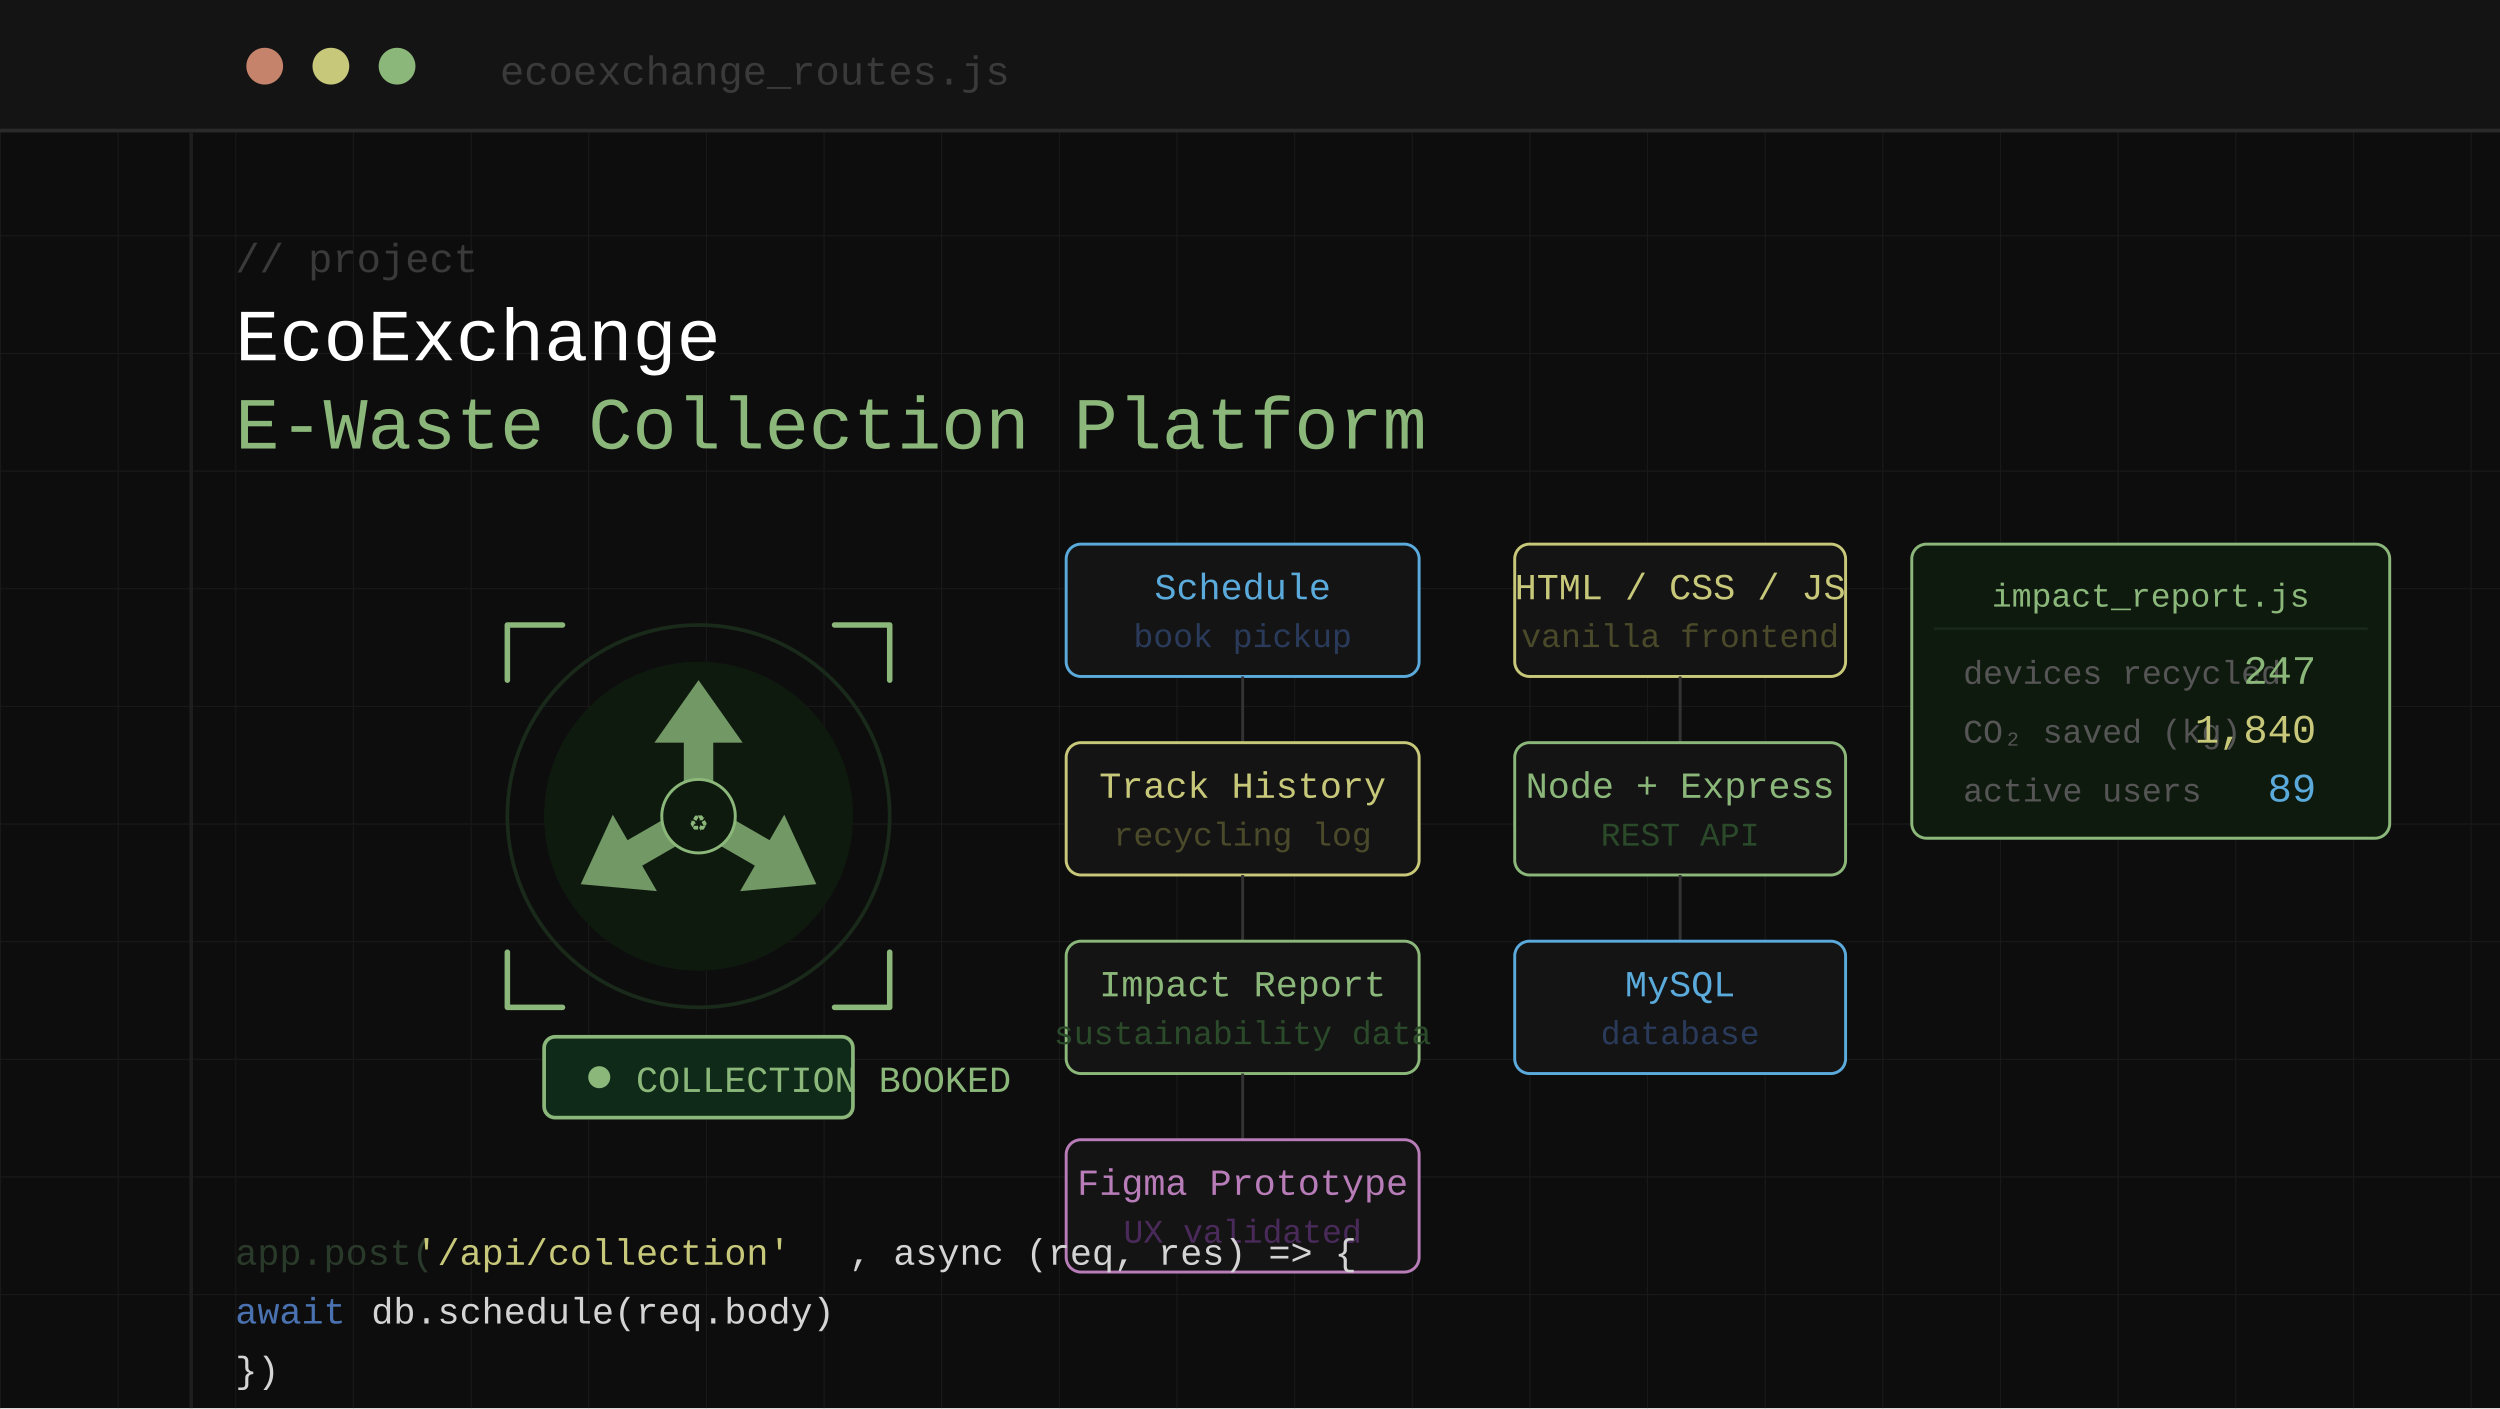
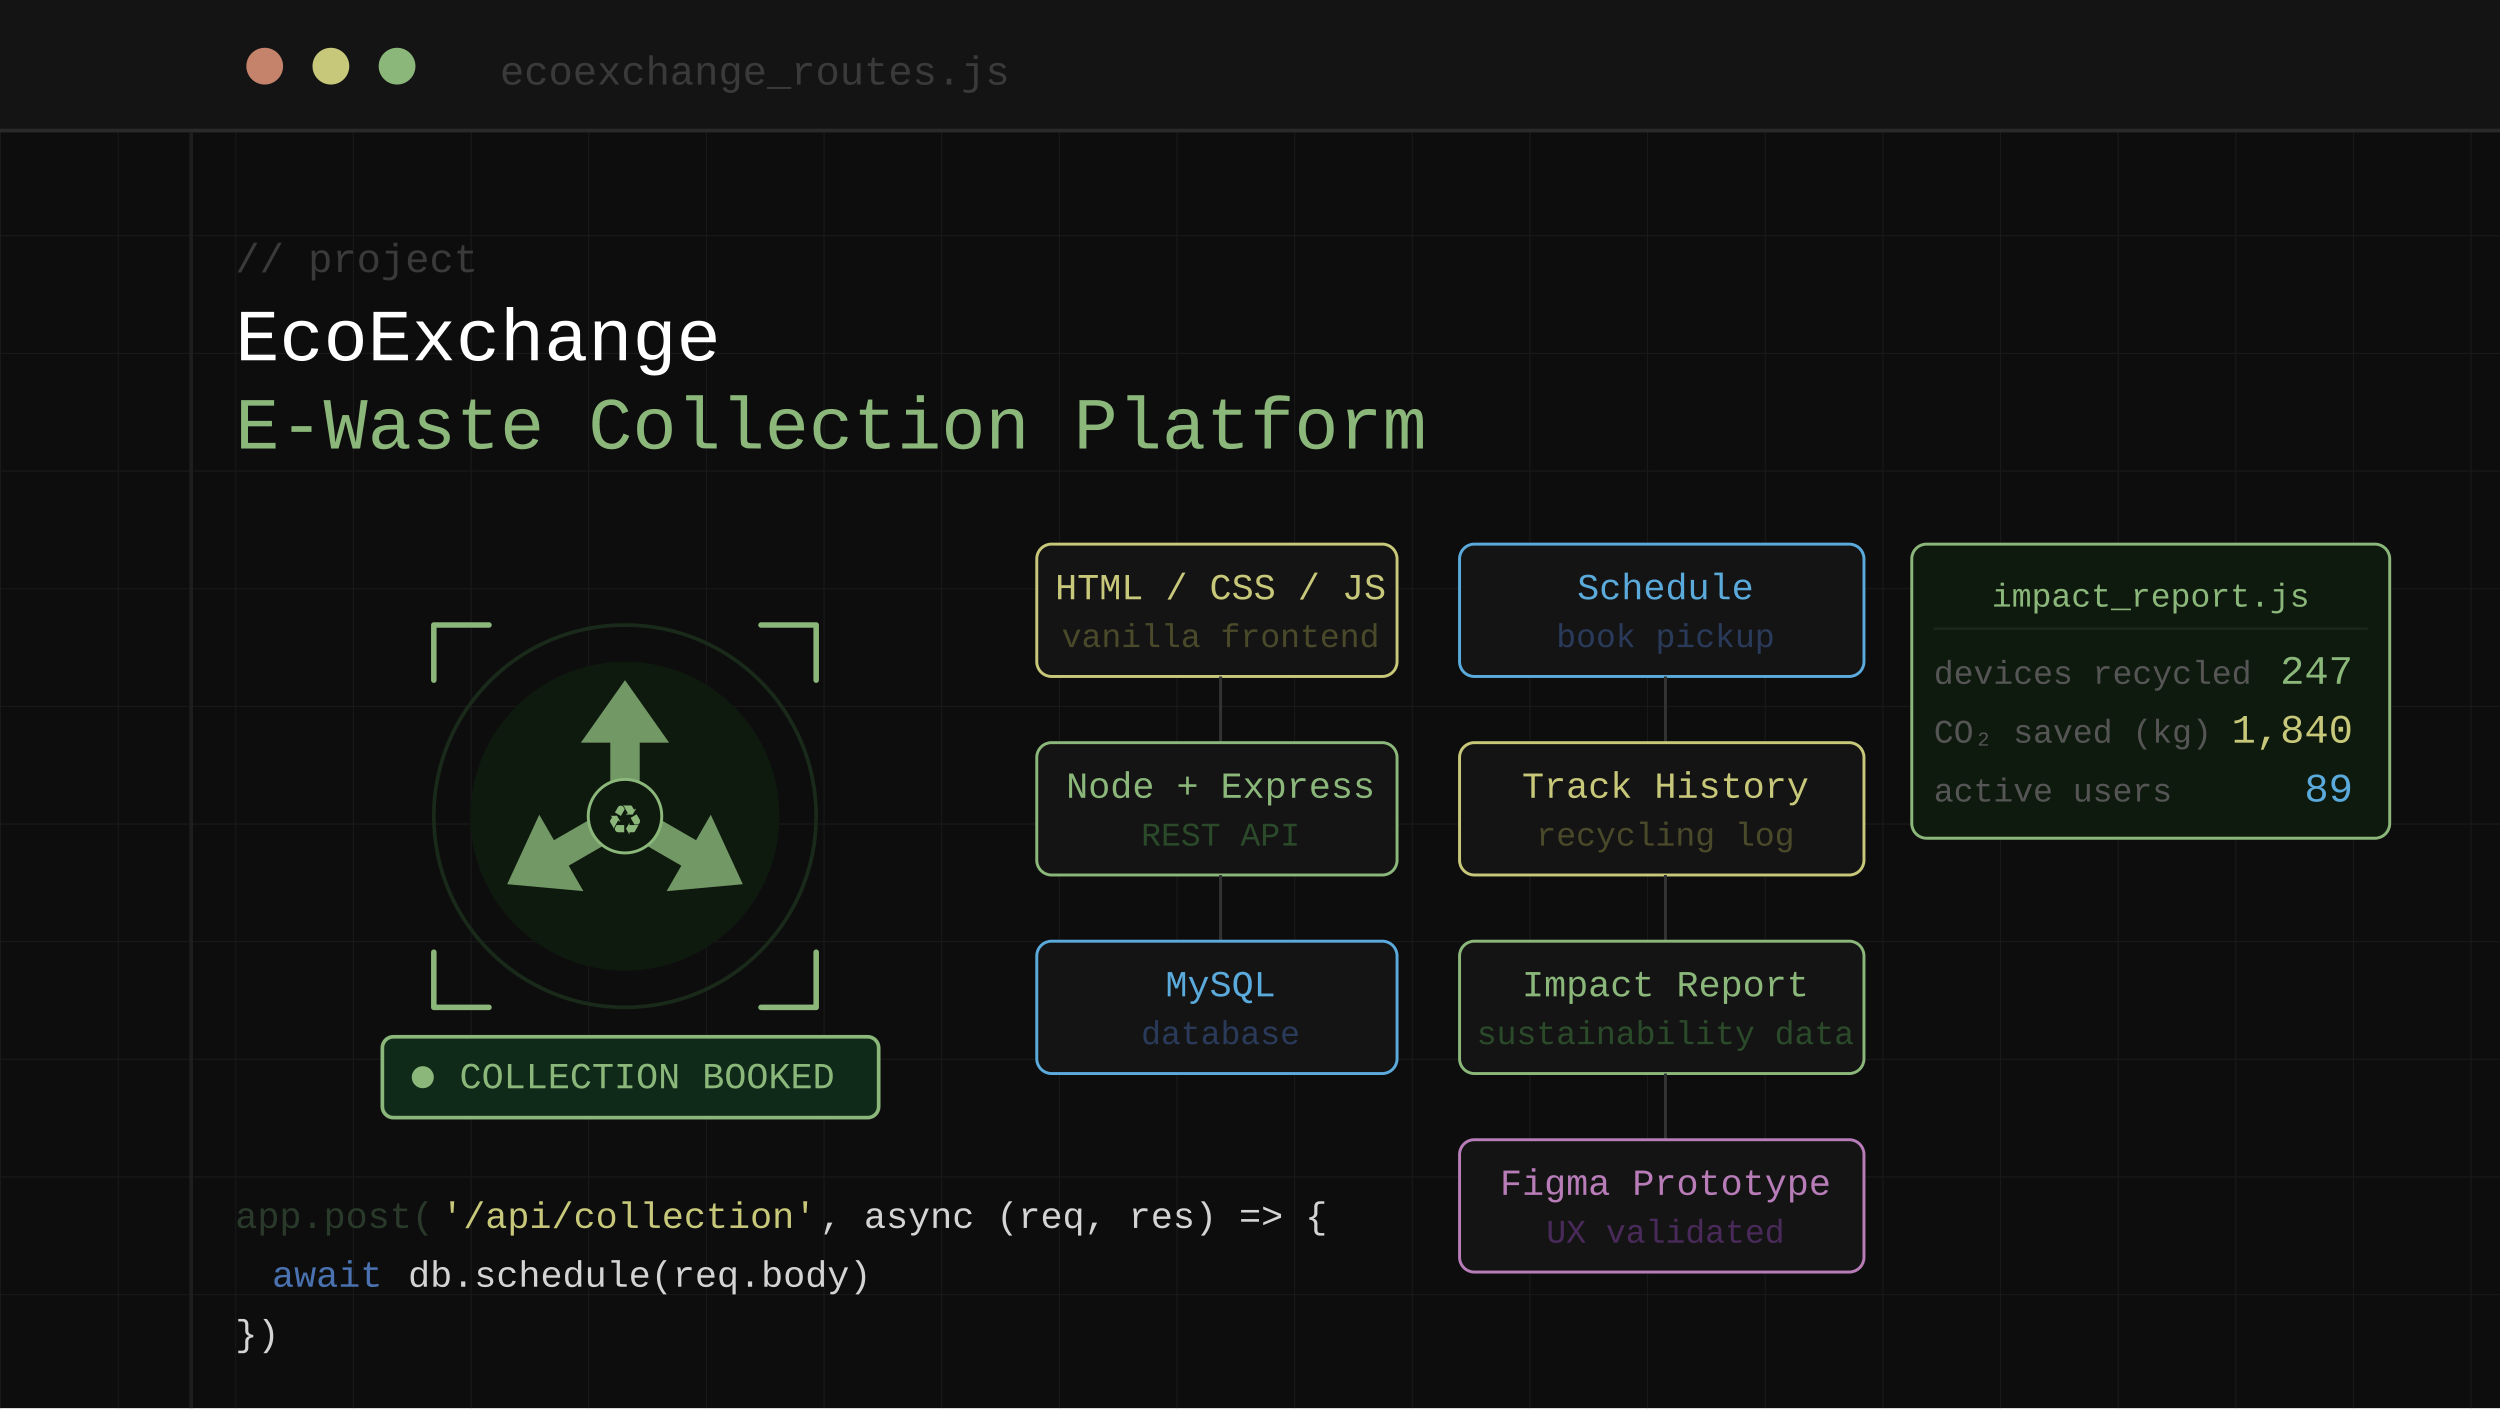
<svg xmlns="http://www.w3.org/2000/svg" viewBox="0 0 680 383">
  <style>.m{font-family:'JetBrains Mono','Courier New',monospace}</style>
  <rect width="680" height="383" fill="#0d0d0d" />
  <defs>
    <pattern id="gr" width="32" height="32" patternUnits="userSpaceOnUse">
      <path d="M32 0L0 0 0 32" fill="none" stroke="#1a1a1a" stroke-width="0.5" />
    </pattern>
  </defs>
  <rect width="680" height="383" fill="url(#gr)" />
  <rect x="0" y="0" width="680" height="36" fill="#141414" />
  <rect x="0" y="35" width="680" height="1" fill="#2a2a2a" />
  <circle cx="72" cy="18" r="5" fill="#C4836A" />
  <circle cx="90" cy="18" r="5" fill="#C8C87A" />
  <circle cx="108" cy="18" r="5" fill="#8BB87A" />
  <text x="136" y="23" class="m" font-size="11" fill="#3a3a3a">ecoexchange_routes.js</text>
  <line x1="52" y1="36" x2="52" y2="383" stroke="#1e1e1e" stroke-width="1" />
  <text x="64" y="74" class="m" font-size="11" fill="#3a3a3a">// project</text>
  <text x="64" y="98" class="m" font-size="20" font-weight="500" fill="#ffffff">EcoExchange</text>
  <text x="64" y="122" class="m" font-size="20" font-weight="500" fill="#8BB87A">E-Waste Collection Platform</text>
  <g opacity="0.8">
-     <path d="M190 230 L175 255 L205 255 Z" fill="none" stroke="#8BB87A" stroke-width="1.5" stroke-linejoin="round" />
-     <path d="M190 230 L175 205 L205 205 Z" fill="none" stroke="#8BB87A" stroke-width="1.5" stroke-linejoin="round" transform="rotate(120 190 230)" />
-     <path d="M190 230 L175 205 L205 205 Z" fill="none" stroke="#8BB87A" stroke-width="1.5" stroke-linejoin="round" transform="rotate(240 190 230)" />
+     <path d="M170 230 L155 255 L185 255 Z" fill="none" stroke="#8BB87A" stroke-width="1.5" stroke-linejoin="round" />
+     <path d="M170 230 L155 205 L185 205 Z" fill="none" stroke="#8BB87A" stroke-width="1.5" stroke-linejoin="round" transform="rotate(120 170 230)" />
+     <path d="M170 230 L155 205 L185 205 Z" fill="none" stroke="#8BB87A" stroke-width="1.5" stroke-linejoin="round" transform="rotate(240 170 230)" />
  </g>
-   <circle cx="190" cy="222" r="52" fill="none" stroke="#1a2a1a" stroke-width="1" />
-   <circle cx="190" cy="222" r="42" fill="#0f1a0f" />
-   <path d="M190 185 L178 202 L186 202 L186 218 L194 218 L194 202 L202 202 Z" fill="#8BB87A" opacity="0.8" />
-   <path d="M190 185 L178 202 L186 202 L186 218 L194 218 L194 202 L202 202 Z" fill="#8BB87A" opacity="0.8" transform="rotate(120 190 222)" />
-   <path d="M190 185 L178 202 L186 202 L186 218 L194 218 L194 202 L202 202 Z" fill="#8BB87A" opacity="0.8" transform="rotate(240 190 222)" />
-   <circle cx="190" cy="222" r="10" fill="#0f1a0f" stroke="#8BB87A" stroke-width="0.8" />
-   <text x="190" y="226" class="m" font-size="8" fill="#8BB87A" text-anchor="middle">♻</text>
-   <path d="M138 170 L138 185 M138 170 L153 170" fill="none" stroke="#8BB87A" stroke-width="1.5" stroke-linecap="round" />
-   <path d="M242 170 L242 185 M242 170 L227 170" fill="none" stroke="#8BB87A" stroke-width="1.5" stroke-linecap="round" />
-   <path d="M138 274 L138 259 M138 274 L153 274" fill="none" stroke="#8BB87A" stroke-width="1.5" stroke-linecap="round" />
-   <path d="M242 274 L242 259 M242 274 L227 274" fill="none" stroke="#8BB87A" stroke-width="1.5" stroke-linecap="round" />
-   <rect x="148" y="282" width="84" height="22" rx="3" fill="#0f2a18" stroke="#8BB87A" stroke-width="1" />
-   <circle cx="163" cy="293" r="3" fill="#8BB87A" />
-   <text x="173" y="297" class="m" font-size="10" fill="#8BB87A">COLLECTION BOOKED</text>
-   <rect x="290" y="148" width="96" height="36" rx="4" fill="#141414" stroke="#5BAADC" stroke-width="0.8" />
-   <text x="338" y="163" class="m" font-size="10" fill="#5BAADC" text-anchor="middle">Schedule</text>
-   <text x="338" y="176" class="m" font-size="9" fill="#2a3a5a" text-anchor="middle">book pickup</text>
-   <line x1="338" y1="184" x2="338" y2="202" stroke="#333" stroke-width="0.8" />
-   <rect x="290" y="202" width="96" height="36" rx="4" fill="#141414" stroke="#C8C87A" stroke-width="0.8" />
-   <text x="338" y="217" class="m" font-size="10" fill="#C8C87A" text-anchor="middle">Track History</text>
-   <text x="338" y="230" class="m" font-size="9" fill="#4a4a2a" text-anchor="middle">recycling log</text>
-   <line x1="338" y1="238" x2="338" y2="256" stroke="#333" stroke-width="0.8" />
-   <rect x="290" y="256" width="96" height="36" rx="4" fill="#141414" stroke="#8BB87A" stroke-width="0.8" />
-   <text x="338" y="271" class="m" font-size="10" fill="#8BB87A" text-anchor="middle">Impact Report</text>
-   <text x="338" y="284" class="m" font-size="9" fill="#2a4a2a" text-anchor="middle">sustainability data</text>
-   <line x1="338" y1="292" x2="338" y2="310" stroke="#333" stroke-width="0.8" />
-   <rect x="290" y="310" width="96" height="36" rx="4" fill="#141414" stroke="#B87DB8" stroke-width="0.8" />
-   <text x="338" y="325" class="m" font-size="10" fill="#B87DB8" text-anchor="middle">Figma Prototype</text>
-   <text x="338" y="338" class="m" font-size="9" fill="#4a2a5a" text-anchor="middle">UX validated</text>
-   <rect x="412" y="148" width="90" height="36" rx="4" fill="#141414" stroke="#C8C87A" stroke-width="0.8" />
-   <text x="457" y="163" class="m" font-size="10" fill="#C8C87A" text-anchor="middle">HTML / CSS / JS</text>
-   <text x="457" y="176" class="m" font-size="9" fill="#4a4a2a" text-anchor="middle">vanilla frontend</text>
-   <line x1="457" y1="184" x2="457" y2="202" stroke="#333" stroke-width="0.8" />
-   <rect x="412" y="202" width="90" height="36" rx="4" fill="#141414" stroke="#8BB87A" stroke-width="0.8" />
-   <text x="457" y="217" class="m" font-size="10" fill="#8BB87A" text-anchor="middle">Node + Express</text>
-   <text x="457" y="230" class="m" font-size="9" fill="#2a4a2a" text-anchor="middle">REST API</text>
-   <line x1="457" y1="238" x2="457" y2="256" stroke="#333" stroke-width="0.8" />
-   <rect x="412" y="256" width="90" height="36" rx="4" fill="#141414" stroke="#5BAADC" stroke-width="0.8" />
-   <text x="457" y="271" class="m" font-size="10" fill="#5BAADC" text-anchor="middle">MySQL</text>
-   <text x="457" y="284" class="m" font-size="9" fill="#2a3a5a" text-anchor="middle">database</text>
+   <circle cx="170" cy="222" r="52" fill="none" stroke="#1a2a1a" stroke-width="1" />
+   <circle cx="170" cy="222" r="42" fill="#0f1a0f" />
+   <path d="M170 185 L158 202 L166 202 L166 218 L174 218 L174 202 L182 202 Z" fill="#8BB87A" opacity="0.8" />
+   <path d="M170 185 L158 202 L166 202 L166 218 L174 218 L174 202 L182 202 Z" fill="#8BB87A" opacity="0.8" transform="rotate(120 170 222)" />
+   <path d="M170 185 L158 202 L166 202 L166 218 L174 218 L174 202 L182 202 Z" fill="#8BB87A" opacity="0.8" transform="rotate(240 170 222)" />
+   <circle cx="170" cy="222" r="10" fill="#0f1a0f" stroke="#8BB87A" stroke-width="0.8" />
+   <text x="170" y="227" class="m" font-size="15" fill="#8BB87A" text-anchor="middle">♻</text>
+   <path d="M118 170 L118 185 M118 170 L133 170" fill="none" stroke="#8BB87A" stroke-width="1.5" stroke-linecap="round" />
+   <path d="M222 170 L222 185 M222 170 L207 170" fill="none" stroke="#8BB87A" stroke-width="1.5" stroke-linecap="round" />
+   <path d="M118 274 L118 259 M118 274 L133 274" fill="none" stroke="#8BB87A" stroke-width="1.5" stroke-linecap="round" />
+   <path d="M222 274 L222 259 M222 274 L207 274" fill="none" stroke="#8BB87A" stroke-width="1.5" stroke-linecap="round" />
+   <rect x="104" y="282" width="135" height="22" rx="3" fill="#0f2a18" stroke="#8BB87A" stroke-width="1" />
+   <circle cx="115" cy="293" r="3" fill="#8BB87A" />
+   <text x="125" y="296" class="m" font-size="10" fill="#8BB87A">COLLECTION BOOKED</text>
+   <rect x="282" y="148" width="98" height="36" rx="4" fill="#141414" stroke="#C8C87A" stroke-width="0.8" />
+   <text x="332" y="163" class="m" font-size="10" fill="#C8C87A" text-anchor="middle">HTML / CSS / JS</text>
+   <text x="332" y="176" class="m" font-size="9" fill="#4a4a2a" text-anchor="middle">vanilla frontend</text>
+   <line x1="332" y1="184" x2="332" y2="202" stroke="#333" stroke-width="0.8" />
+   <rect x="282" y="202" width="98" height="36" rx="4" fill="#141414" stroke="#8BB87A" stroke-width="0.8" />
+   <text x="332" y="217" class="m" font-size="10" fill="#8BB87A" text-anchor="middle">Node + Express</text>
+   <text x="332" y="230" class="m" font-size="9" fill="#2a4a2a" text-anchor="middle">REST API</text>
+   <line x1="332" y1="238" x2="332" y2="256" stroke="#333" stroke-width="0.8" />
+   <rect x="282" y="256" width="98" height="36" rx="4" fill="#141414" stroke="#5BAADC" stroke-width="0.8" />
+   <text x="332" y="271" class="m" font-size="10" fill="#5BAADC" text-anchor="middle">MySQL</text>
+   <text x="332" y="284" class="m" font-size="9" fill="#2a3a5a" text-anchor="middle">database</text>
+   <rect x="397" y="148" width="110" height="36" rx="4" fill="#141414" stroke="#5BAADC" stroke-width="0.8" />
+   <text x="453" y="163" class="m" font-size="10" fill="#5BAADC" text-anchor="middle">Schedule</text>
+   <text x="453" y="176" class="m" font-size="9" fill="#2a3a5a" text-anchor="middle">book pickup</text>
+   <line x1="453" y1="184" x2="453" y2="202" stroke="#333" stroke-width="0.8" />
+   <rect x="397" y="202" width="110" height="36" rx="4" fill="#141414" stroke="#C8C87A" stroke-width="0.8" />
+   <text x="453" y="217" class="m" font-size="10" fill="#C8C87A" text-anchor="middle">Track History</text>
+   <text x="453" y="230" class="m" font-size="9" fill="#4a4a2a" text-anchor="middle">recycling log</text>
+   <line x1="453" y1="238" x2="453" y2="256" stroke="#333" stroke-width="0.8" />
+   <rect x="397" y="256" width="110" height="36" rx="4" fill="#141414" stroke="#8BB87A" stroke-width="0.8" />
+   <text x="453" y="271" class="m" font-size="10" fill="#8BB87A" text-anchor="middle">Impact Report</text>
+   <text x="453" y="284" class="m" font-size="9" fill="#2a4a2a" text-anchor="middle">sustainability data</text>
+   <line x1="453" y1="292" x2="453" y2="310" stroke="#333" stroke-width="0.8" />
+   <rect x="397" y="310" width="110" height="36" rx="4" fill="#141414" stroke="#B87DB8" stroke-width="0.8" />
+   <text x="453" y="325" class="m" font-size="10" fill="#B87DB8" text-anchor="middle">Figma Prototype</text>
+   <text x="453" y="338" class="m" font-size="9" fill="#4a2a5a" text-anchor="middle">UX validated</text>
  <rect x="520" y="148" width="130" height="80" rx="4" fill="#0f1a0f" stroke="#8BB87A" stroke-width="0.8" />
  <text x="585" y="165" class="m" font-size="9" fill="#8BB87A" text-anchor="middle">impact_report.js</text>
  <line x1="526" y1="171" x2="644" y2="171" stroke="#1a2a1a" stroke-width="0.6" />
-   <text x="534" y="186" class="m" font-size="9" fill="#555">devices recycled</text>
-   <text x="630" y="186" class="m" font-size="11" fill="#8BB87A" text-anchor="end">247</text>
-   <text x="534" y="202" class="m" font-size="9" fill="#555">CO₂ saved (kg)</text>
-   <text x="630" y="202" class="m" font-size="11" fill="#C8C87A" text-anchor="end">1,840</text>
-   <text x="534" y="218" class="m" font-size="9" fill="#555">active users</text>
-   <text x="630" y="218" class="m" font-size="11" fill="#5BAADC" text-anchor="end">89</text>
-   <text x="64" y="344" class="m" font-size="10" fill="#2a3a2a">app.post(</text>
-   <text x="113" y="344" class="m" font-size="10" fill="#C8C87A">'/api/collection'</text>
-   <text x="231" y="344" class="m" font-size="10" fill="#d4d4d4">, async (req, res) =&gt; {</text>
-   <text x="64" y="360" class="m" font-size="10" fill="#4A72B0">  await</text>
-   <text x="101" y="360" class="m" font-size="10" fill="#d4d4d4"> db.schedule(req.body)</text>
-   <text x="64" y="376" class="m" font-size="10" fill="#d4d4d4">})</text>
+   <text x="526" y="186" class="m" font-size="9" fill="#555">devices recycled</text>
+   <text x="640" y="186" class="m" font-size="11" fill="#8BB87A" text-anchor="end">247</text>
+   <text x="526" y="202" class="m" font-size="9" fill="#555">CO₂ saved (kg)</text>
+   <text x="640" y="202" class="m" font-size="11" fill="#C8C87A" text-anchor="end">1,840</text>
+   <text x="526" y="218" class="m" font-size="9" fill="#555">active users</text>
+   <text x="640" y="218" class="m" font-size="11" fill="#5BAADC" text-anchor="end">89</text>
+   <text x="64" y="334" class="m" font-size="10" fill="#2a3a2a">app.post(</text>
+   <text x="120" y="334" class="m" font-size="10" fill="#C8C87A">'/api/collection'</text>
+   <text x="223" y="334" class="m" font-size="10" fill="#d4d4d4">, async (req, res) =&gt; {</text>
+   <text x="74" y="350" class="m" font-size="10" fill="#4A72B0">  await</text>
+   <text x="111" y="350" class="m" font-size="10" fill="#d4d4d4"> db.schedule(req.body)</text>
+   <text x="64" y="366" class="m" font-size="10" fill="#d4d4d4">})</text>
</svg>
